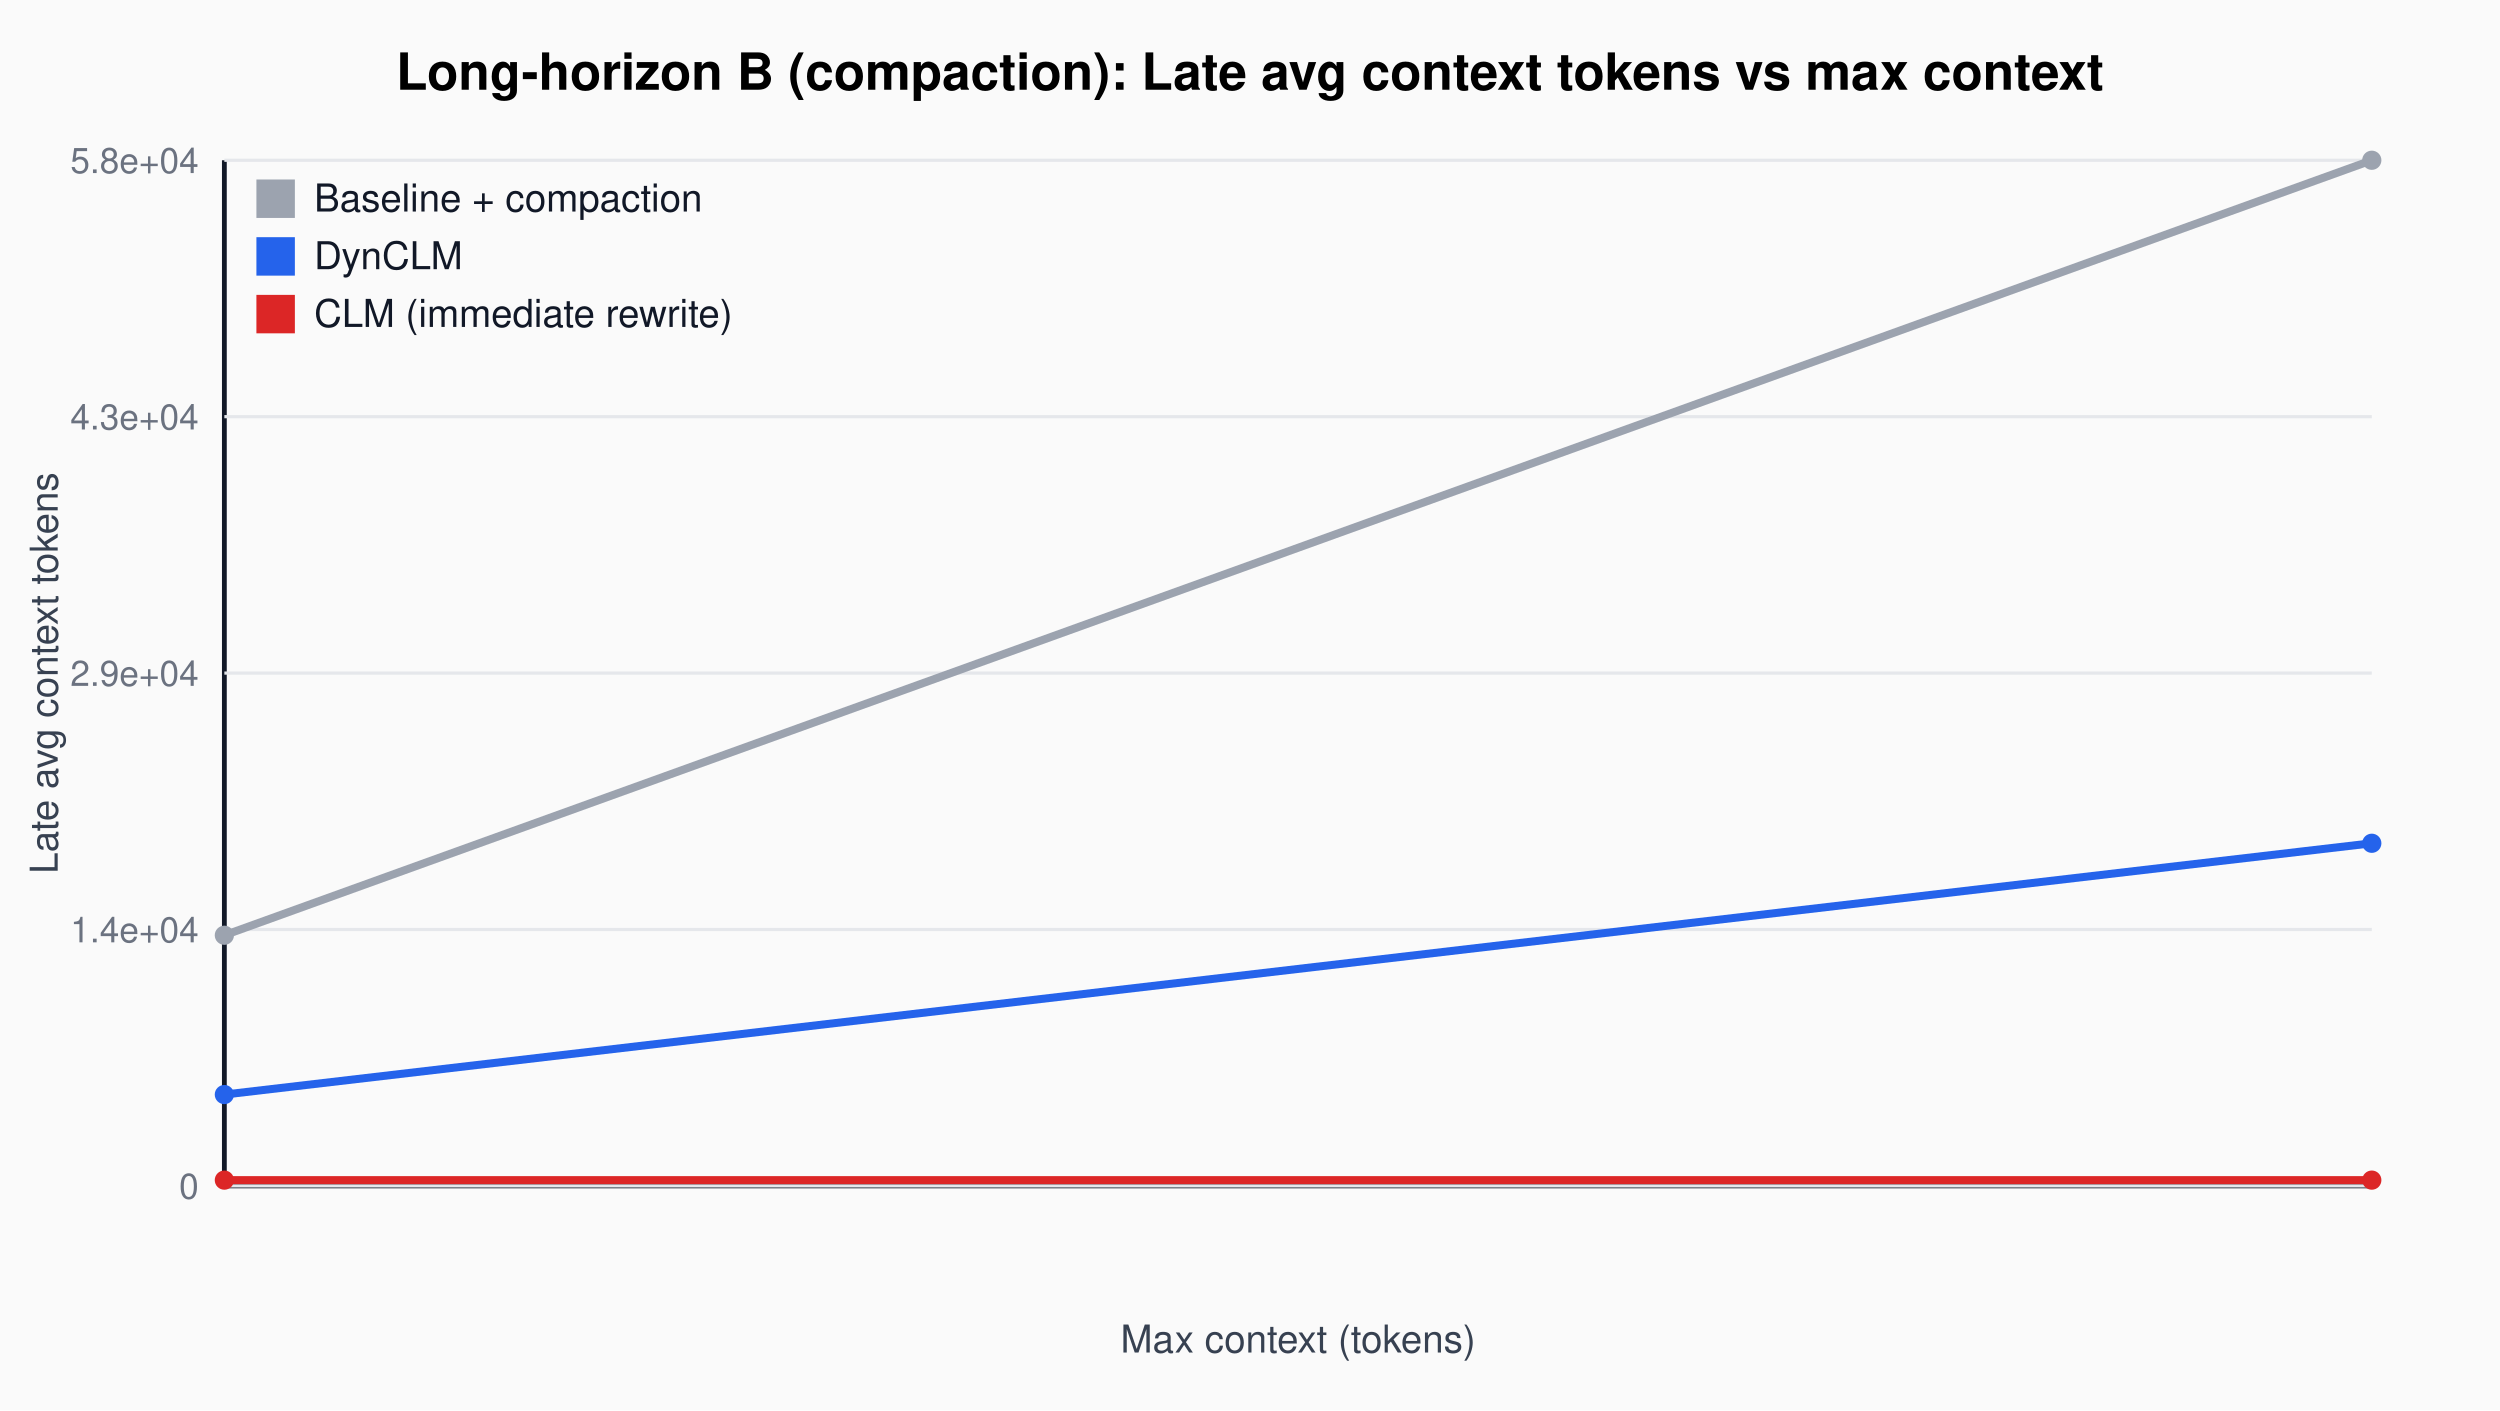
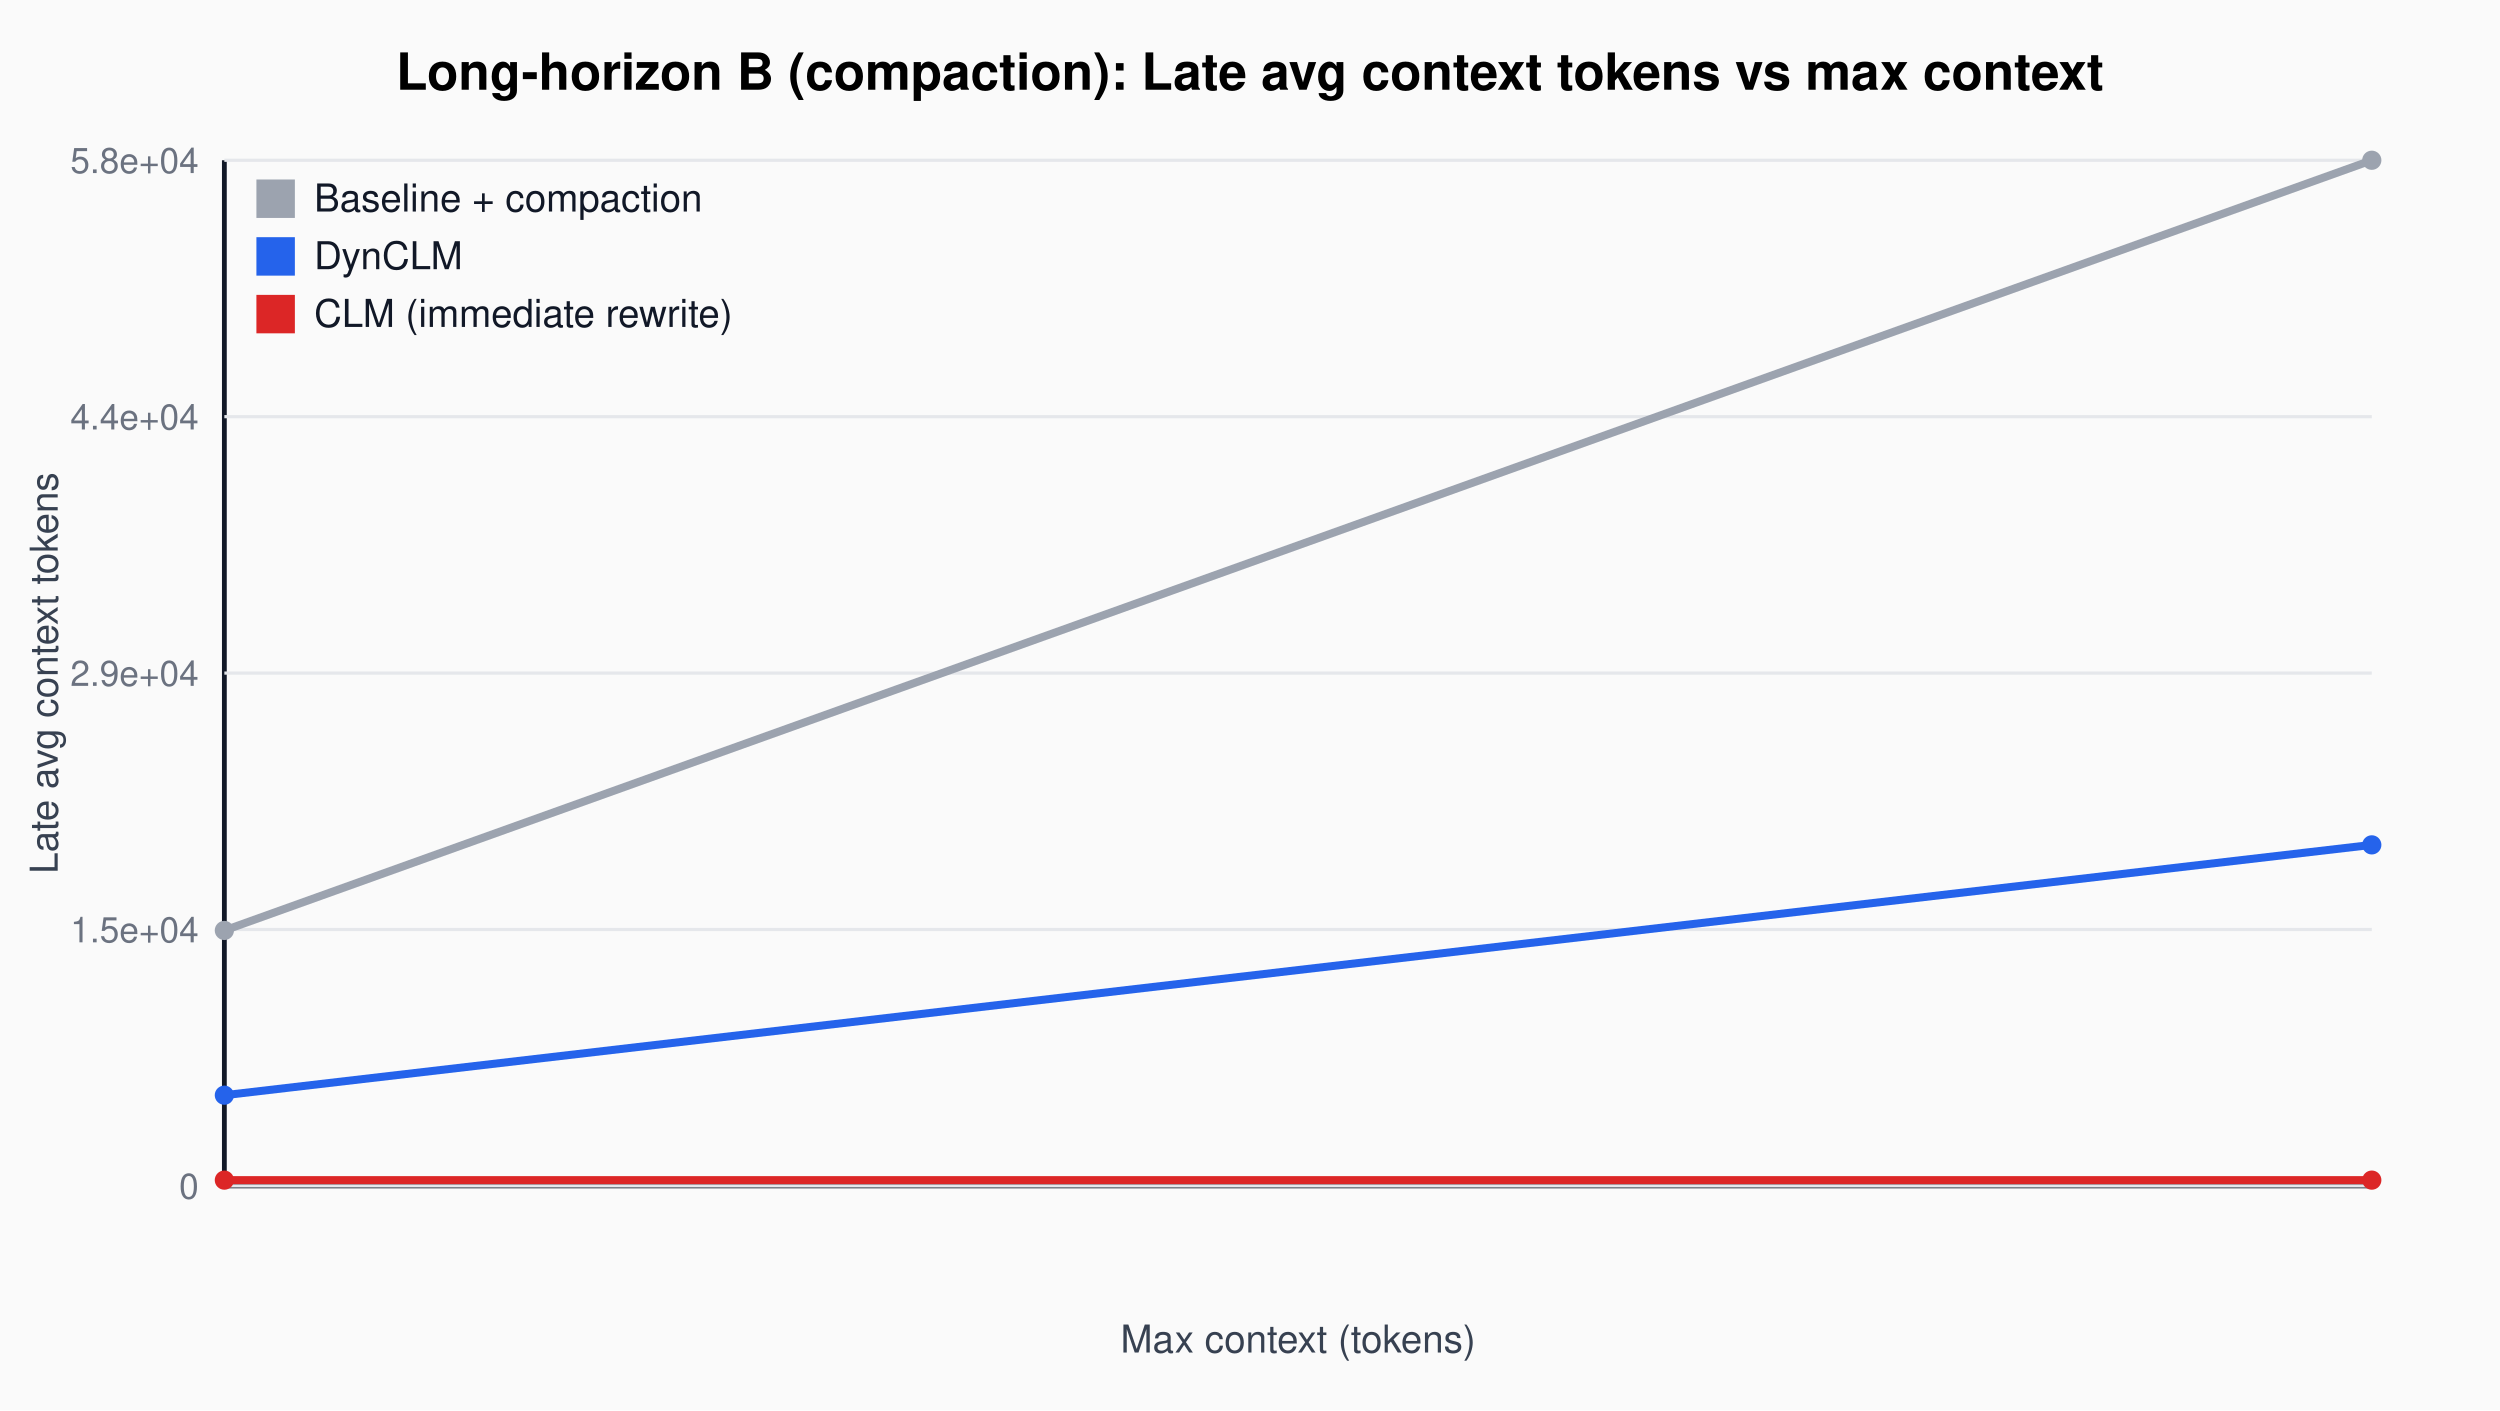
<svg xmlns="http://www.w3.org/2000/svg" width="780" height="440" viewBox="0 0 780 440">
  <rect width="100%" height="100%" fill="#fafafa" />
  <text x="390.0" y="28" text-anchor="middle" font-family="Helvetica,Arial,sans-serif" font-size="16" font-weight="700">Long-horizon B (compaction): Late avg context tokens vs max context</text>
  <text x="18" y="210.0" transform="rotate(-90 18,210.0)" text-anchor="middle" font-family="Helvetica,Arial,sans-serif" font-size="12" fill="#374151">Late avg context tokens</text>
  <text x="405.0" y="422" text-anchor="middle" font-family="Helvetica,Arial,sans-serif" font-size="12" fill="#374151">Max context (tokens)</text>
  <line x1="70" y1="50" x2="70" y2="370" stroke="#111827" stroke-width="1.5" />
  <line x1="70" y1="370" x2="740" y2="370" stroke="#111827" stroke-width="1.5" />
  <line x1="70" y1="50.0" x2="740" y2="50.0" stroke="#e5e7eb" />
  <text x="62" y="54.0" text-anchor="end" font-family="Helvetica,Arial,sans-serif" font-size="11" fill="#6b7280">5.8e+04</text>
  <line x1="70" y1="130.0" x2="740" y2="130.0" stroke="#e5e7eb" />
-   <text x="62" y="134.0" text-anchor="end" font-family="Helvetica,Arial,sans-serif" font-size="11" fill="#6b7280">4.3e+04</text>
+   <text x="62" y="134.0" text-anchor="end" font-family="Helvetica,Arial,sans-serif" font-size="11" fill="#6b7280">4.4e+04</text>
  <line x1="70" y1="210.0" x2="740" y2="210.0" stroke="#e5e7eb" />
  <text x="62" y="214.0" text-anchor="end" font-family="Helvetica,Arial,sans-serif" font-size="11" fill="#6b7280">2.9e+04</text>
  <line x1="70" y1="290.0" x2="740" y2="290.0" stroke="#e5e7eb" />
-   <text x="62" y="294.0" text-anchor="end" font-family="Helvetica,Arial,sans-serif" font-size="11" fill="#6b7280">1.4e+04</text>
+   <text x="62" y="294.0" text-anchor="end" font-family="Helvetica,Arial,sans-serif" font-size="11" fill="#6b7280">1.5e+04</text>
  <line x1="70" y1="370.0" x2="740" y2="370.0" stroke="#e5e7eb" />
  <text x="62" y="374.0" text-anchor="end" font-family="Helvetica,Arial,sans-serif" font-size="11" fill="#6b7280">0</text>
-   <path d="M 70.0,291.8 L 740.0,50.0" fill="none" stroke="#9ca3af" stroke-width="2.5" />
-   <circle cx="70.0" cy="291.8" r="3" fill="#9ca3af" />
+   <path d="M 70.0,290.3 L 740.0,50.0" fill="none" stroke="#9ca3af" stroke-width="2.5" />
+   <circle cx="70.0" cy="290.3" r="3" fill="#9ca3af" />
  <circle cx="740.0" cy="50.0" r="3" fill="#9ca3af" />
  <rect x="80" y="56" width="12" height="12" fill="#9ca3af" />
  <text x="98" y="66" font-family="Helvetica,Arial,sans-serif" font-size="12" fill="#111827">Baseline + compaction</text>
-   <path d="M 70.0,341.5 L 740.0,263.1" fill="none" stroke="#2563eb" stroke-width="2.5" />
-   <circle cx="70.0" cy="341.5" r="3" fill="#2563eb" />
-   <circle cx="740.0" cy="263.1" r="3" fill="#2563eb" />
+   <path d="M 70.0,341.7 L 740.0,263.6" fill="none" stroke="#2563eb" stroke-width="2.5" />
+   <circle cx="70.0" cy="341.7" r="3" fill="#2563eb" />
+   <circle cx="740.0" cy="263.6" r="3" fill="#2563eb" />
  <rect x="80" y="74" width="12" height="12" fill="#2563eb" />
  <text x="98" y="84" font-family="Helvetica,Arial,sans-serif" font-size="12" fill="#111827">DynCLM</text>
  <path d="M 70.0,368.2 L 740.0,368.2" fill="none" stroke="#dc2626" stroke-width="2.5" />
  <circle cx="70.0" cy="368.2" r="3" fill="#dc2626" />
  <circle cx="740.0" cy="368.2" r="3" fill="#dc2626" />
  <rect x="80" y="92" width="12" height="12" fill="#dc2626" />
  <text x="98" y="102" font-family="Helvetica,Arial,sans-serif" font-size="12" fill="#111827">CLM (immediate rewrite)</text>
</svg>
